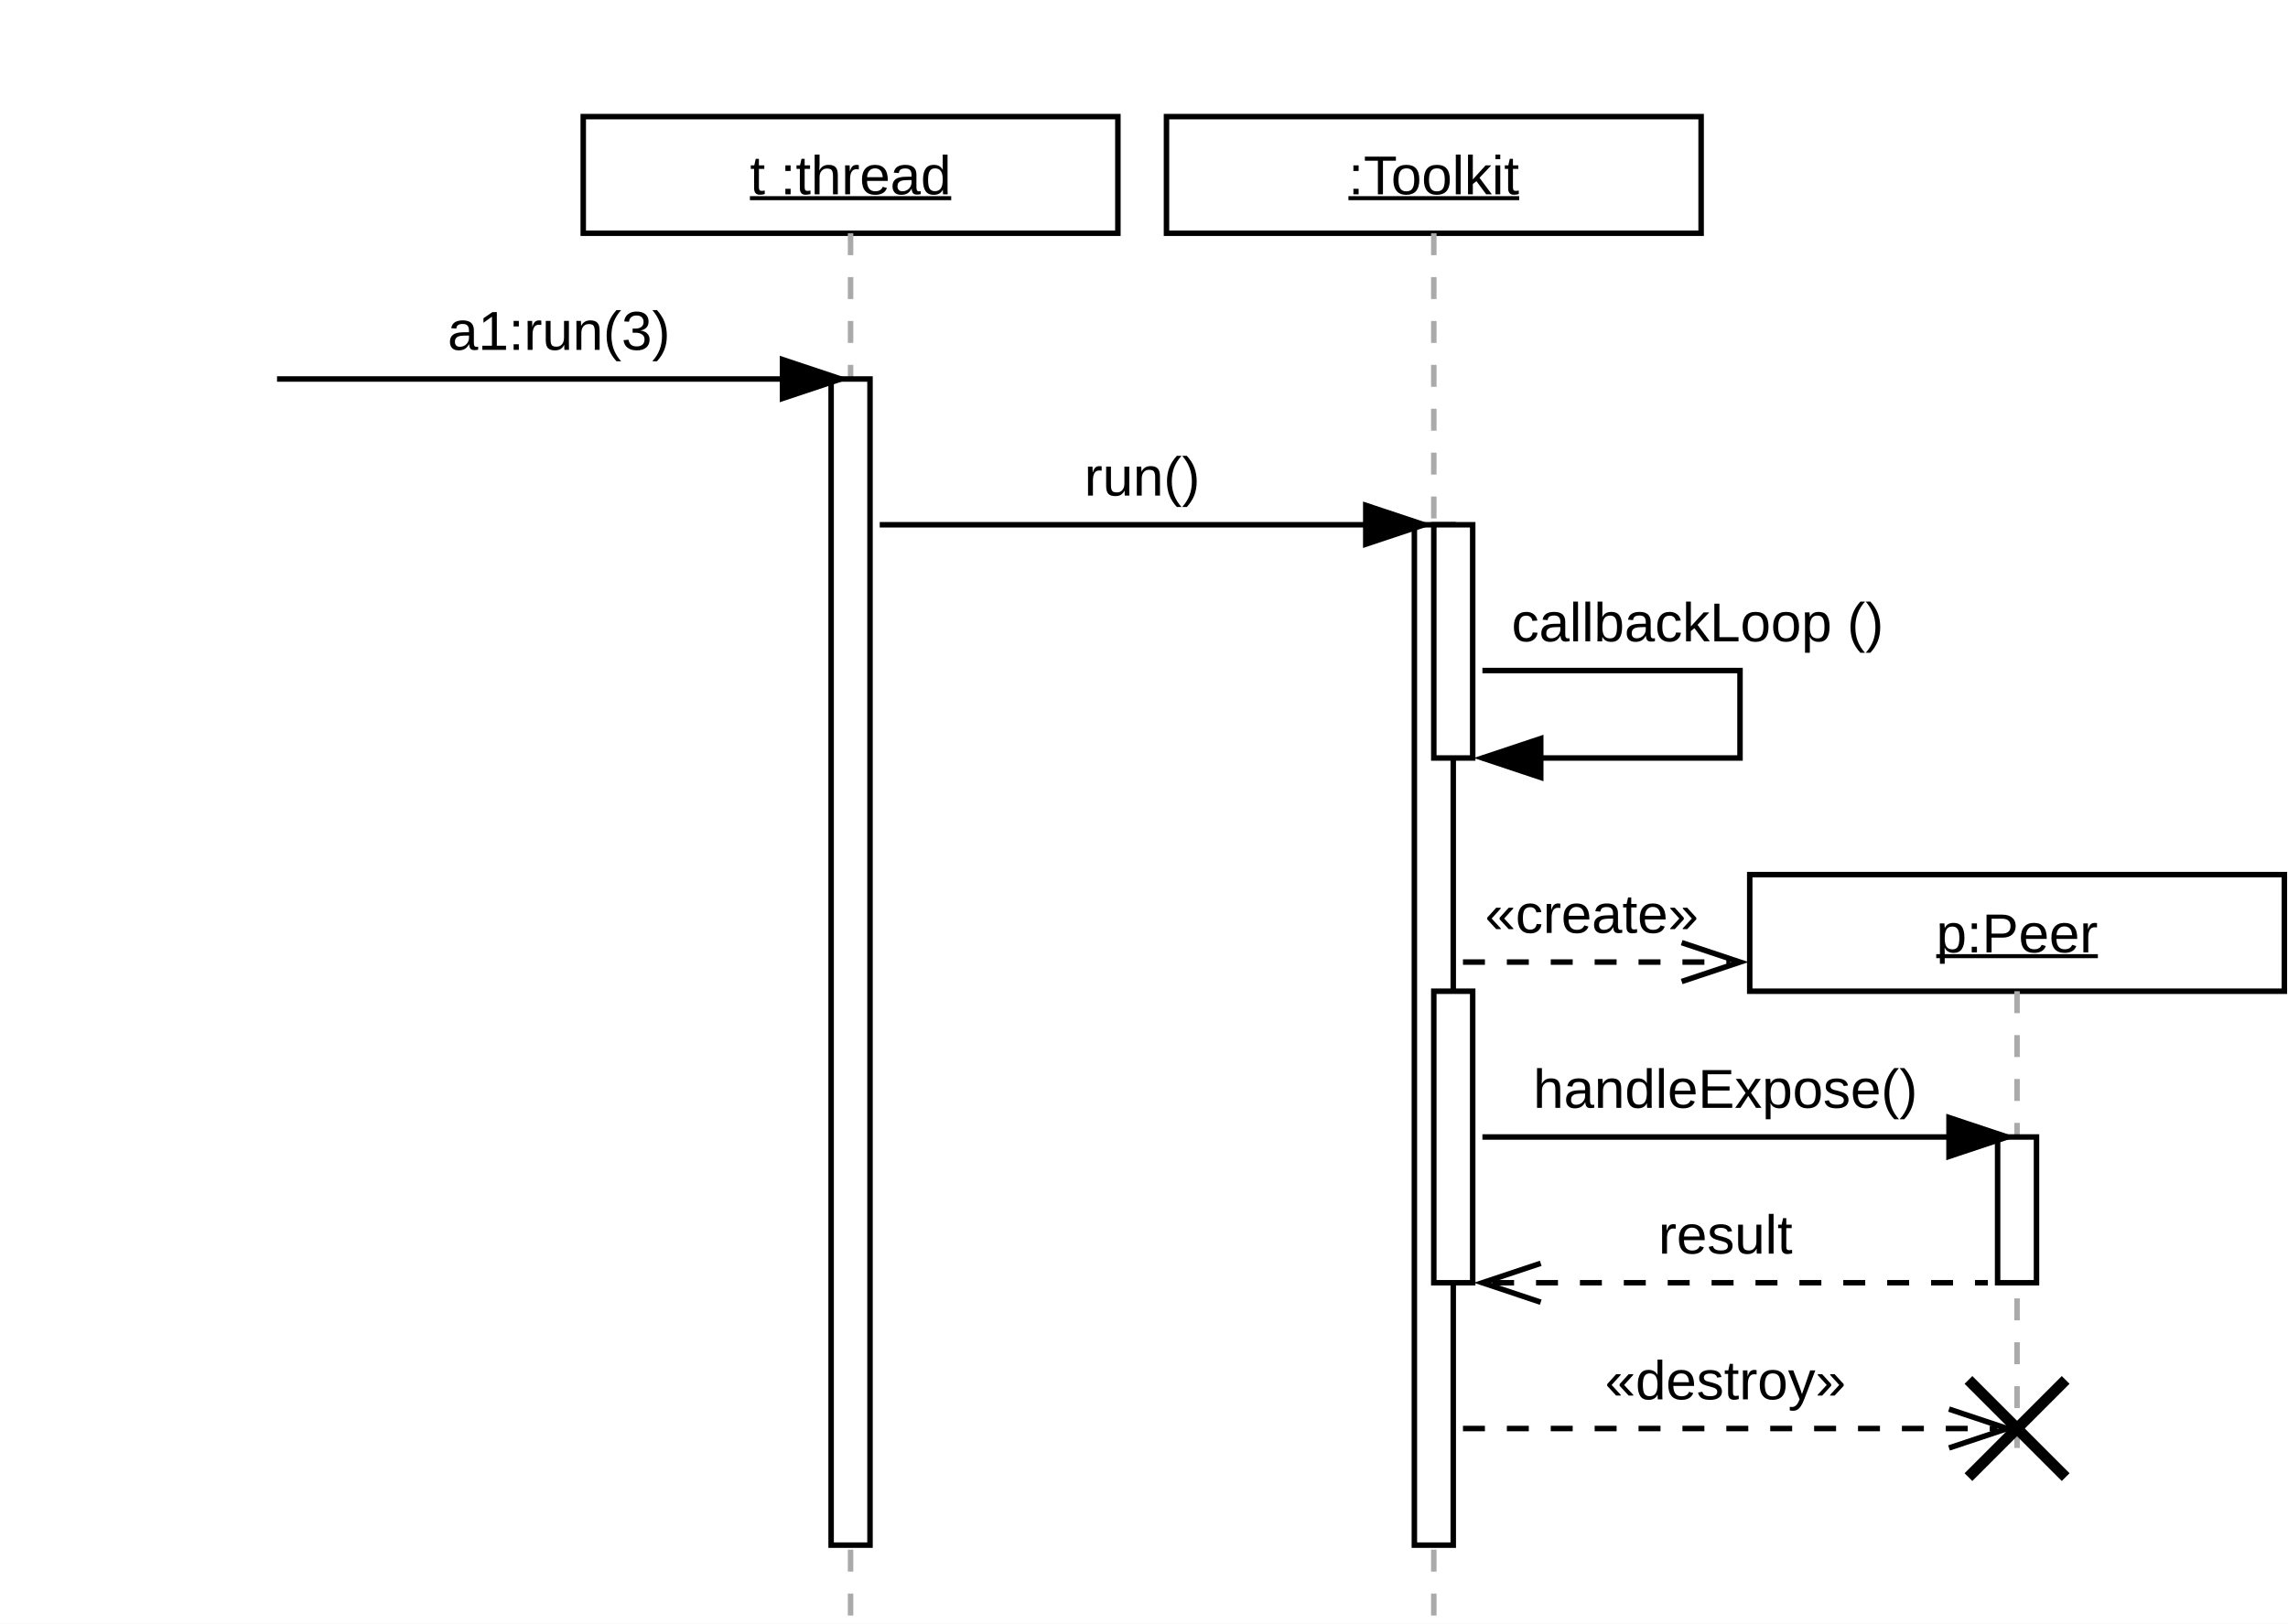
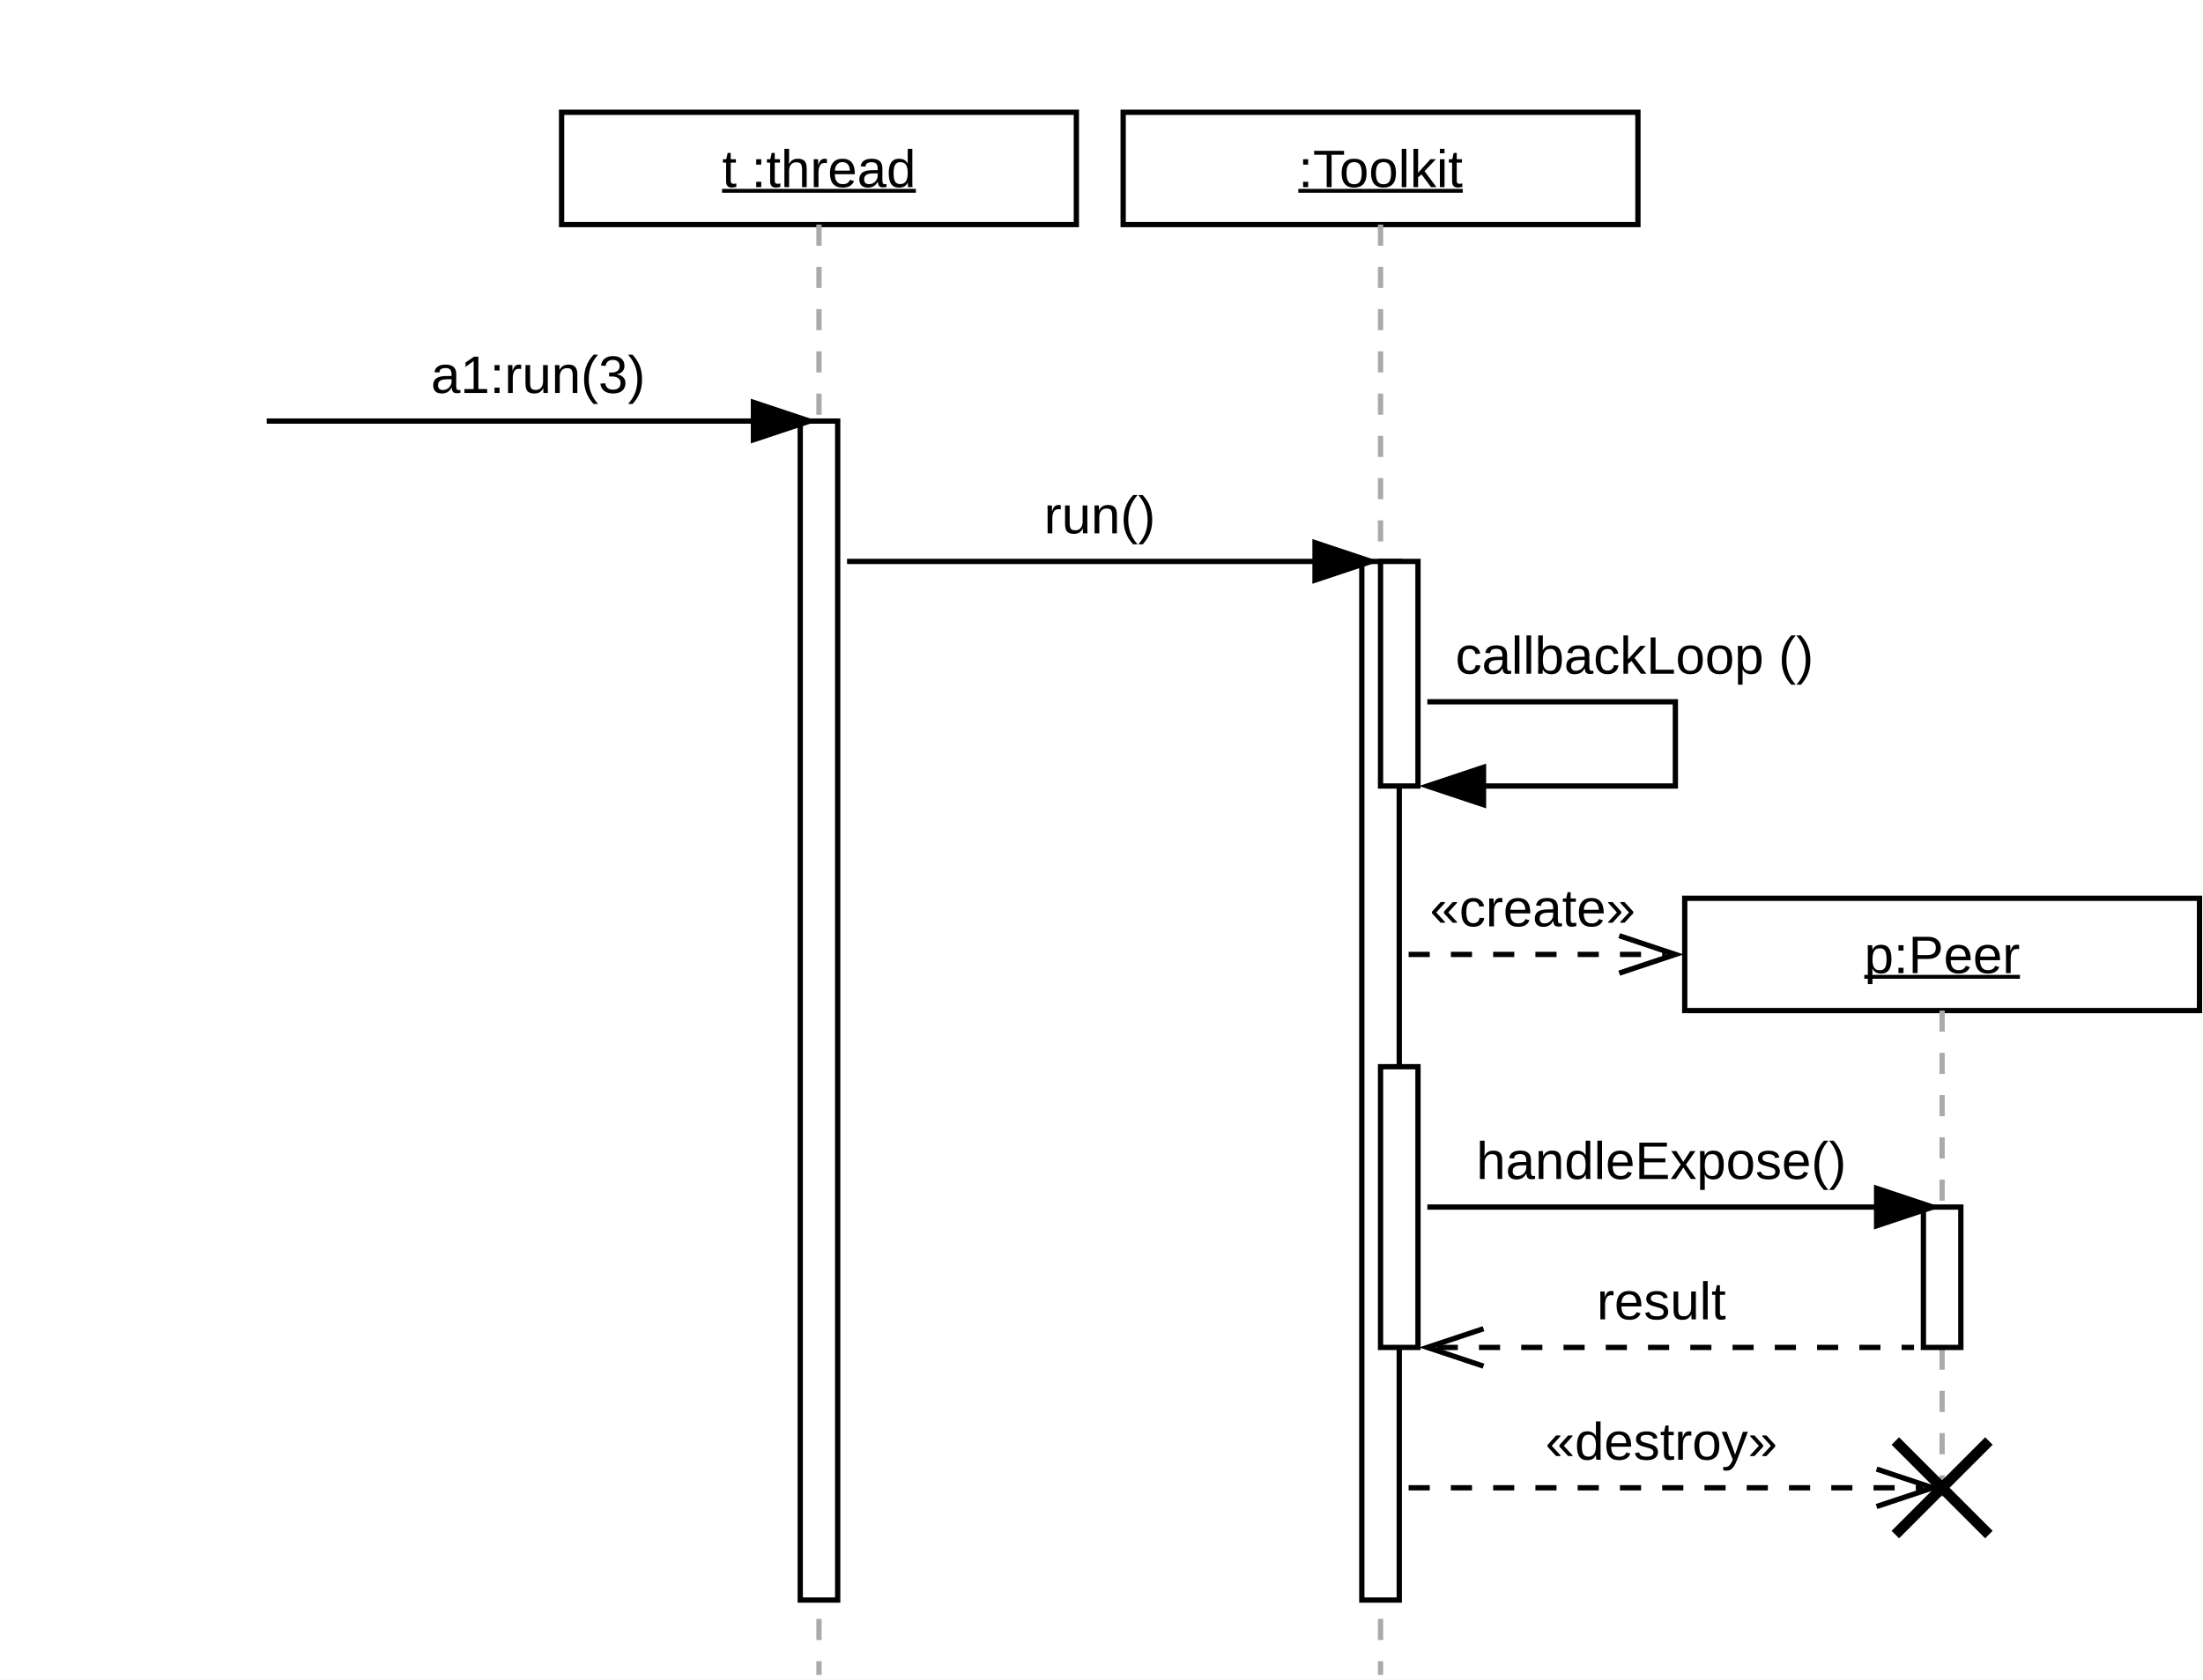
- <svg xmlns="http://www.w3.org/2000/svg" baseProfile="full" height="296px" version="1.1" width="417px">
+ <svg xmlns="http://www.w3.org/2000/svg" baseProfile="full" height="318px" version="1.1" width="417px">
  <defs />
  <g id="shapes" transform="scale(1.0)">
    <rect fill="white" height="100%" width="100%" x="0" y="0" />
    <rect fill="white" height="21.26" stroke="black" stroke-width="1" width="97.441" x="106.299" y="21.26" />
    <text fill="black" font-family="Arial, Helvetica, sans-serif" font-size="10px" text-anchor="middle" text-decoration="underline" x="155.02" y="35.433">t :thread</text>
    <rect fill="white" height="21.26" stroke="black" stroke-width="1" width="97.441" x="212.598" y="21.26" />
    <text fill="black" font-family="Arial, Helvetica, sans-serif" font-size="10px" text-anchor="middle" text-decoration="underline" x="261.319" y="35.433">:Toolkit</text>
-     <rect fill="white" height="21.26" stroke="black" stroke-width="1" width="97.441" x="318.898" y="159.449" />
-     <text fill="black" font-family="Arial, Helvetica, sans-serif" font-size="10px" text-anchor="middle" text-decoration="underline" x="367.618" y="173.622">p:Peer</text>
-     <line stroke="#aaaaaa" stroke-dasharray="4" stroke-width="1" x1="367.618" x2="367.618" y1="180.709" y2="263.976" />
-     <line stroke="#aaaaaa" stroke-dasharray="4" stroke-width="1" x1="155.02" x2="155.02" y1="42.52" y2="295.866" />
-     <line stroke="#aaaaaa" stroke-dasharray="4" stroke-width="1" x1="261.319" x2="261.319" y1="42.52" y2="295.866" />
-     <rect fill="white" height="186.024" stroke="black" stroke-width="1" width="7.087" x="257.776" y="95.669" />
-     <rect fill="white" height="212.598" stroke="black" stroke-width="1" width="7.087" x="151.476" y="69.094" />
-     <rect fill="white" height="53.15" stroke="black" stroke-width="1" width="7.087" x="261.319" y="180.709" />
-     <rect fill="white" height="26.575" stroke="black" stroke-width="1" width="7.087" x="364.075" y="207.283" />
-     <rect fill="white" height="42.52" stroke="black" stroke-width="1" width="7.087" x="261.319" y="95.669" />
-     <text fill="black" font-family="Arial, Helvetica, sans-serif" font-size="10px" text-anchor="middle" x="101.87" y="63.78">a1:run(3)</text>
-     <line stroke="black" stroke-width="1" x1="50.492" x2="151.476" y1="69.094" y2="69.094" />
-     <polygon fill="black" points="142.618,72.638 153.248,69.094 142.618,65.551" stroke="black" />
-     <text fill="black" font-family="Arial, Helvetica, sans-serif" font-size="10px" text-anchor="middle" x="208.169" y="90.354">run()</text>
-     <line stroke="black" stroke-width="1" x1="160.335" x2="257.776" y1="95.669" y2="95.669" />
-     <polygon fill="black" points="248.917,99.213 259.547,95.669 248.917,92.126" stroke="black" />
-     <text fill="black" font-family="Arial, Helvetica, sans-serif" font-size="10px" text-anchor="start" x="275.492" y="116.929">callbackLoop ()</text>
-     <polyline fill="none" points="270.177,122.244 317.126,122.244 317.126,138.189 270.177,138.189" stroke="black" />
-     <polygon fill="black" points="280.807,141.732 270.177,138.189 280.807,134.646" stroke="black" />
-     <text fill="black" font-family="Arial, Helvetica, sans-serif" font-size="10px" text-anchor="middle" x="290.108" y="170.079">«create»</text>
-     <line stroke="black" stroke-dasharray="4" stroke-width="1" x1="266.634" x2="315.354" y1="175.394" y2="175.394" />
-     <polyline fill="none" points="306.496,178.937 317.126,175.394 306.496,171.85" stroke="black" />
-     <text fill="black" font-family="Arial, Helvetica, sans-serif" font-size="10px" text-anchor="middle" x="314.468" y="201.968">handleExpose()</text>
-     <line stroke="black" stroke-width="1" x1="270.177" x2="364.075" y1="207.283" y2="207.283" />
-     <polygon fill="black" points="355.217,210.827 365.846,207.283 355.217,203.74" stroke="black" />
-     <text fill="black" font-family="Arial, Helvetica, sans-serif" font-size="10px" text-anchor="middle" x="314.468" y="228.543">result</text>
-     <line stroke="black" stroke-dasharray="4" stroke-width="1" x1="271.949" x2="362.303" y1="233.858" y2="233.858" />
-     <polyline fill="none" points="280.807,237.402 270.177,233.858 280.807,230.315" stroke="black" />
-     <text fill="black" font-family="Arial, Helvetica, sans-serif" font-size="10px" text-anchor="middle" x="314.468" y="255.118">«destroy»</text>
-     <line stroke="black" stroke-dasharray="4" stroke-width="1" x1="266.634" x2="364.075" y1="260.433" y2="260.433" />
-     <polyline fill="none" points="355.217,263.976 365.846,260.433 355.217,256.89" stroke="black" />
-     <line stroke="black" stroke-width="2" x1="358.76" x2="376.476" y1="269.291" y2="251.575" />
-     <line stroke="black" stroke-width="2" x1="358.76" x2="376.476" y1="251.575" y2="269.291" />
+     <rect fill="white" height="21.26" stroke="black" stroke-width="1" width="97.441" x="318.898" y="170.079" />
+     <text fill="black" font-family="Arial, Helvetica, sans-serif" font-size="10px" text-anchor="middle" text-decoration="underline" x="367.618" y="184.252">p:Peer</text>
+     <line stroke="#aaaaaa" stroke-dasharray="4" stroke-width="1" x1="367.618" x2="367.618" y1="191.339" y2="285.236" />
+     <line stroke="#aaaaaa" stroke-dasharray="4" stroke-width="1" x1="155.02" x2="155.02" y1="42.52" y2="317.126" />
+     <line stroke="#aaaaaa" stroke-dasharray="4" stroke-width="1" x1="261.319" x2="261.319" y1="42.52" y2="317.126" />
+     <rect fill="white" height="196.654" stroke="black" stroke-width="1" width="7.087" x="257.776" y="106.299" />
+     <rect fill="white" height="223.228" stroke="black" stroke-width="1" width="7.087" x="151.476" y="79.724" />
+     <rect fill="white" height="53.15" stroke="black" stroke-width="1" width="7.087" x="261.319" y="201.968" />
+     <rect fill="white" height="26.575" stroke="black" stroke-width="1" width="7.087" x="364.075" y="228.543" />
+     <rect fill="white" height="42.52" stroke="black" stroke-width="1" width="7.087" x="261.319" y="106.299" />
+     <text fill="black" font-family="Arial, Helvetica, sans-serif" font-size="10px" text-anchor="middle" x="101.87" y="74.409">a1:run(3)</text>
+     <line stroke="black" stroke-width="1" x1="50.492" x2="151.476" y1="79.724" y2="79.724" />
+     <polygon fill="black" points="142.618,83.268 153.248,79.724 142.618,76.181" stroke="black" />
+     <text fill="black" font-family="Arial, Helvetica, sans-serif" font-size="10px" text-anchor="middle" x="208.169" y="100.984">run()</text>
+     <line stroke="black" stroke-width="1" x1="160.335" x2="257.776" y1="106.299" y2="106.299" />
+     <polygon fill="black" points="248.917,109.843 259.547,106.299 248.917,102.756" stroke="black" />
+     <text fill="black" font-family="Arial, Helvetica, sans-serif" font-size="10px" text-anchor="start" x="275.492" y="127.559">callbackLoop ()</text>
+     <polyline fill="none" points="270.177,132.874 317.126,132.874 317.126,148.819 270.177,148.819" stroke="black" />
+     <polygon fill="black" points="280.807,152.362 270.177,148.819 280.807,145.276" stroke="black" />
+     <text fill="black" font-family="Arial, Helvetica, sans-serif" font-size="10px" text-anchor="middle" x="290.108" y="175.394">«create»</text>
+     <line stroke="black" stroke-dasharray="4" stroke-width="1" x1="266.634" x2="315.354" y1="180.709" y2="180.709" />
+     <polyline fill="none" points="306.496,184.252 317.126,180.709 306.496,177.165" stroke="black" />
+     <text fill="black" font-family="Arial, Helvetica, sans-serif" font-size="10px" text-anchor="middle" x="314.468" y="223.228">handleExpose()</text>
+     <line stroke="black" stroke-width="1" x1="270.177" x2="364.075" y1="228.543" y2="228.543" />
+     <polygon fill="black" points="355.217,232.087 365.846,228.543 355.217,225" stroke="black" />
+     <text fill="black" font-family="Arial, Helvetica, sans-serif" font-size="10px" text-anchor="middle" x="314.468" y="249.803">result</text>
+     <line stroke="black" stroke-dasharray="4" stroke-width="1" x1="271.949" x2="362.303" y1="255.118" y2="255.118" />
+     <polyline fill="none" points="280.807,258.661 270.177,255.118 280.807,251.575" stroke="black" />
+     <text fill="black" font-family="Arial, Helvetica, sans-serif" font-size="10px" text-anchor="middle" x="314.468" y="276.378">«destroy»</text>
+     <line stroke="black" stroke-dasharray="4" stroke-width="1" x1="266.634" x2="364.075" y1="281.693" y2="281.693" />
+     <polyline fill="none" points="355.217,285.236 365.846,281.693 355.217,278.15" stroke="black" />
+     <line stroke="black" stroke-width="2" x1="358.76" x2="376.476" y1="290.551" y2="272.835" />
+     <line stroke="black" stroke-width="2" x1="358.76" x2="376.476" y1="272.835" y2="290.551" />
  </g>
</svg>
